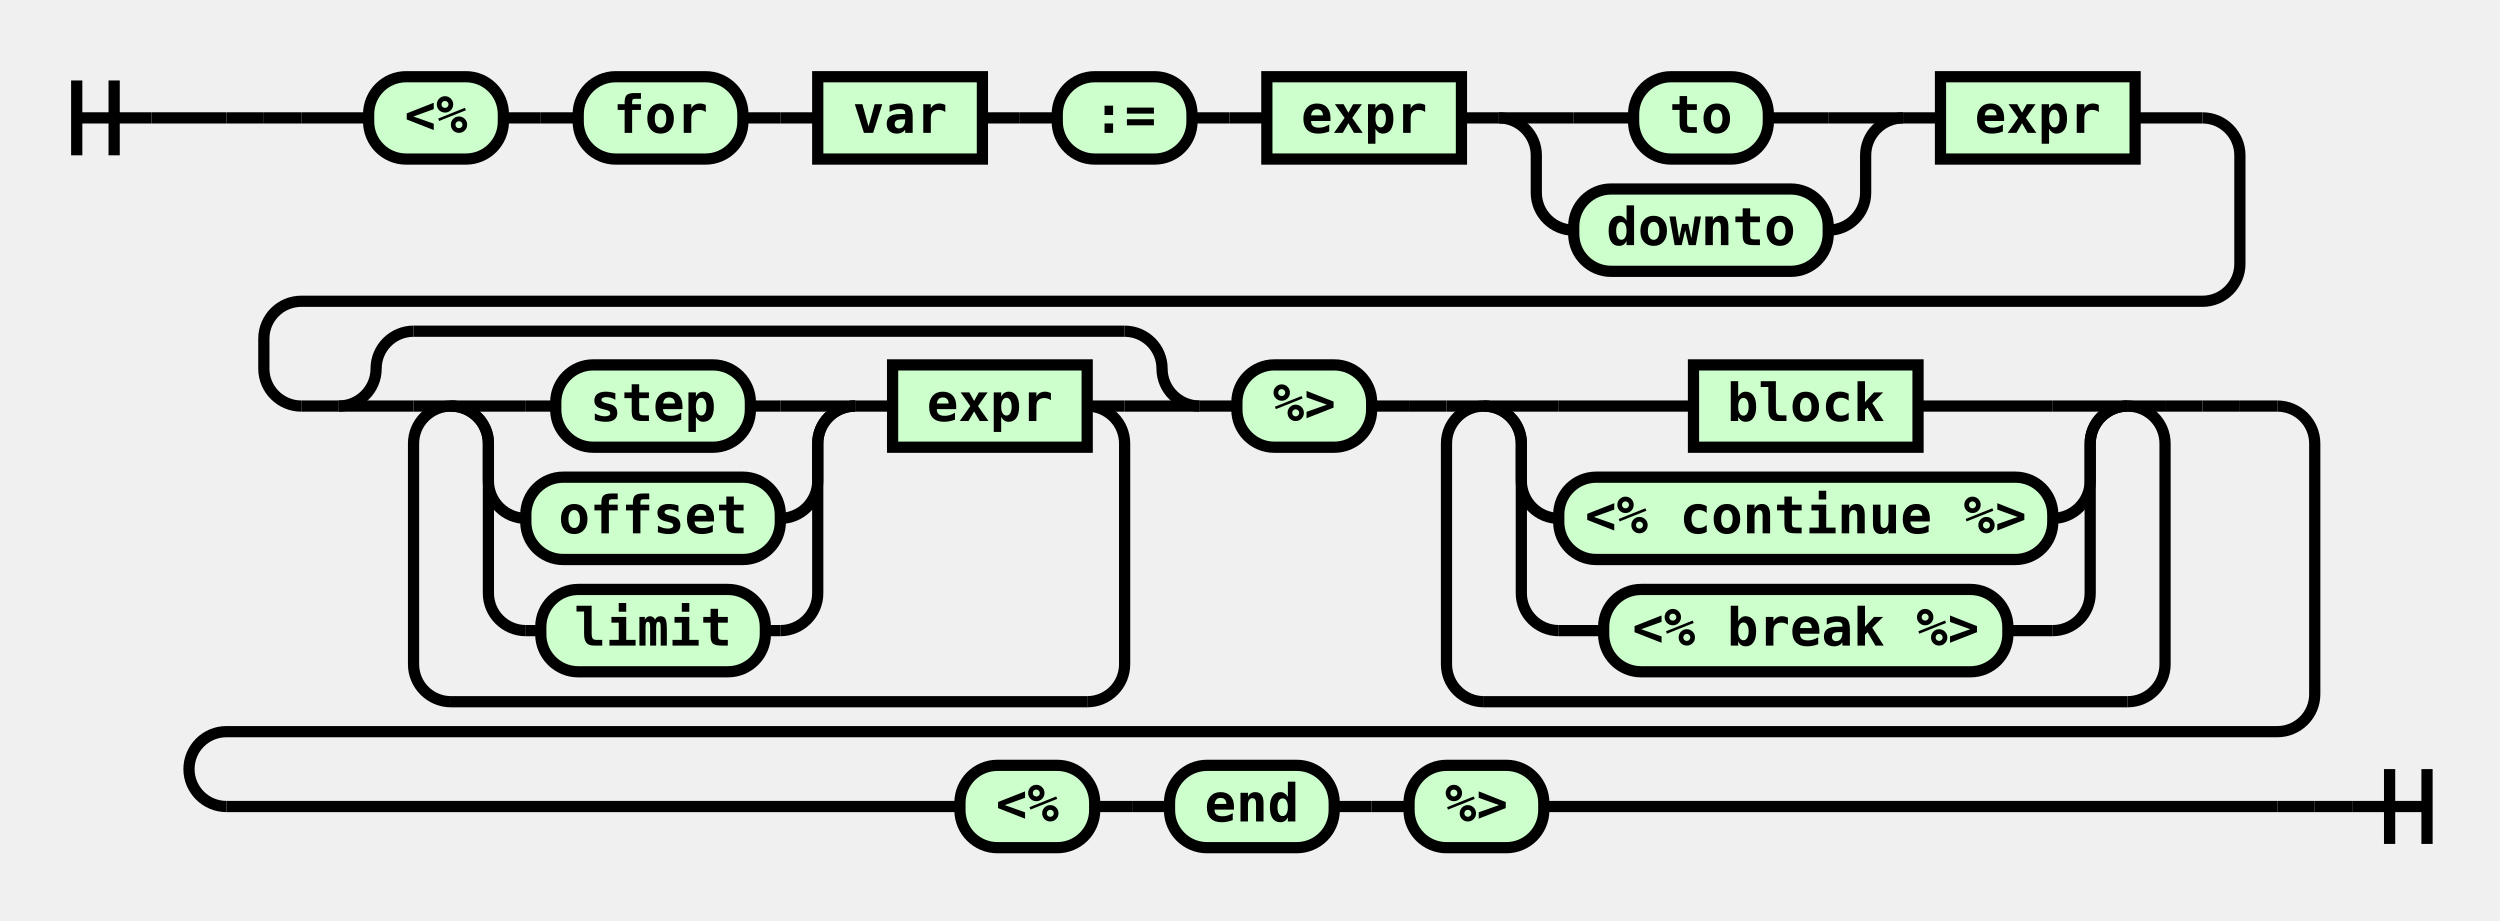
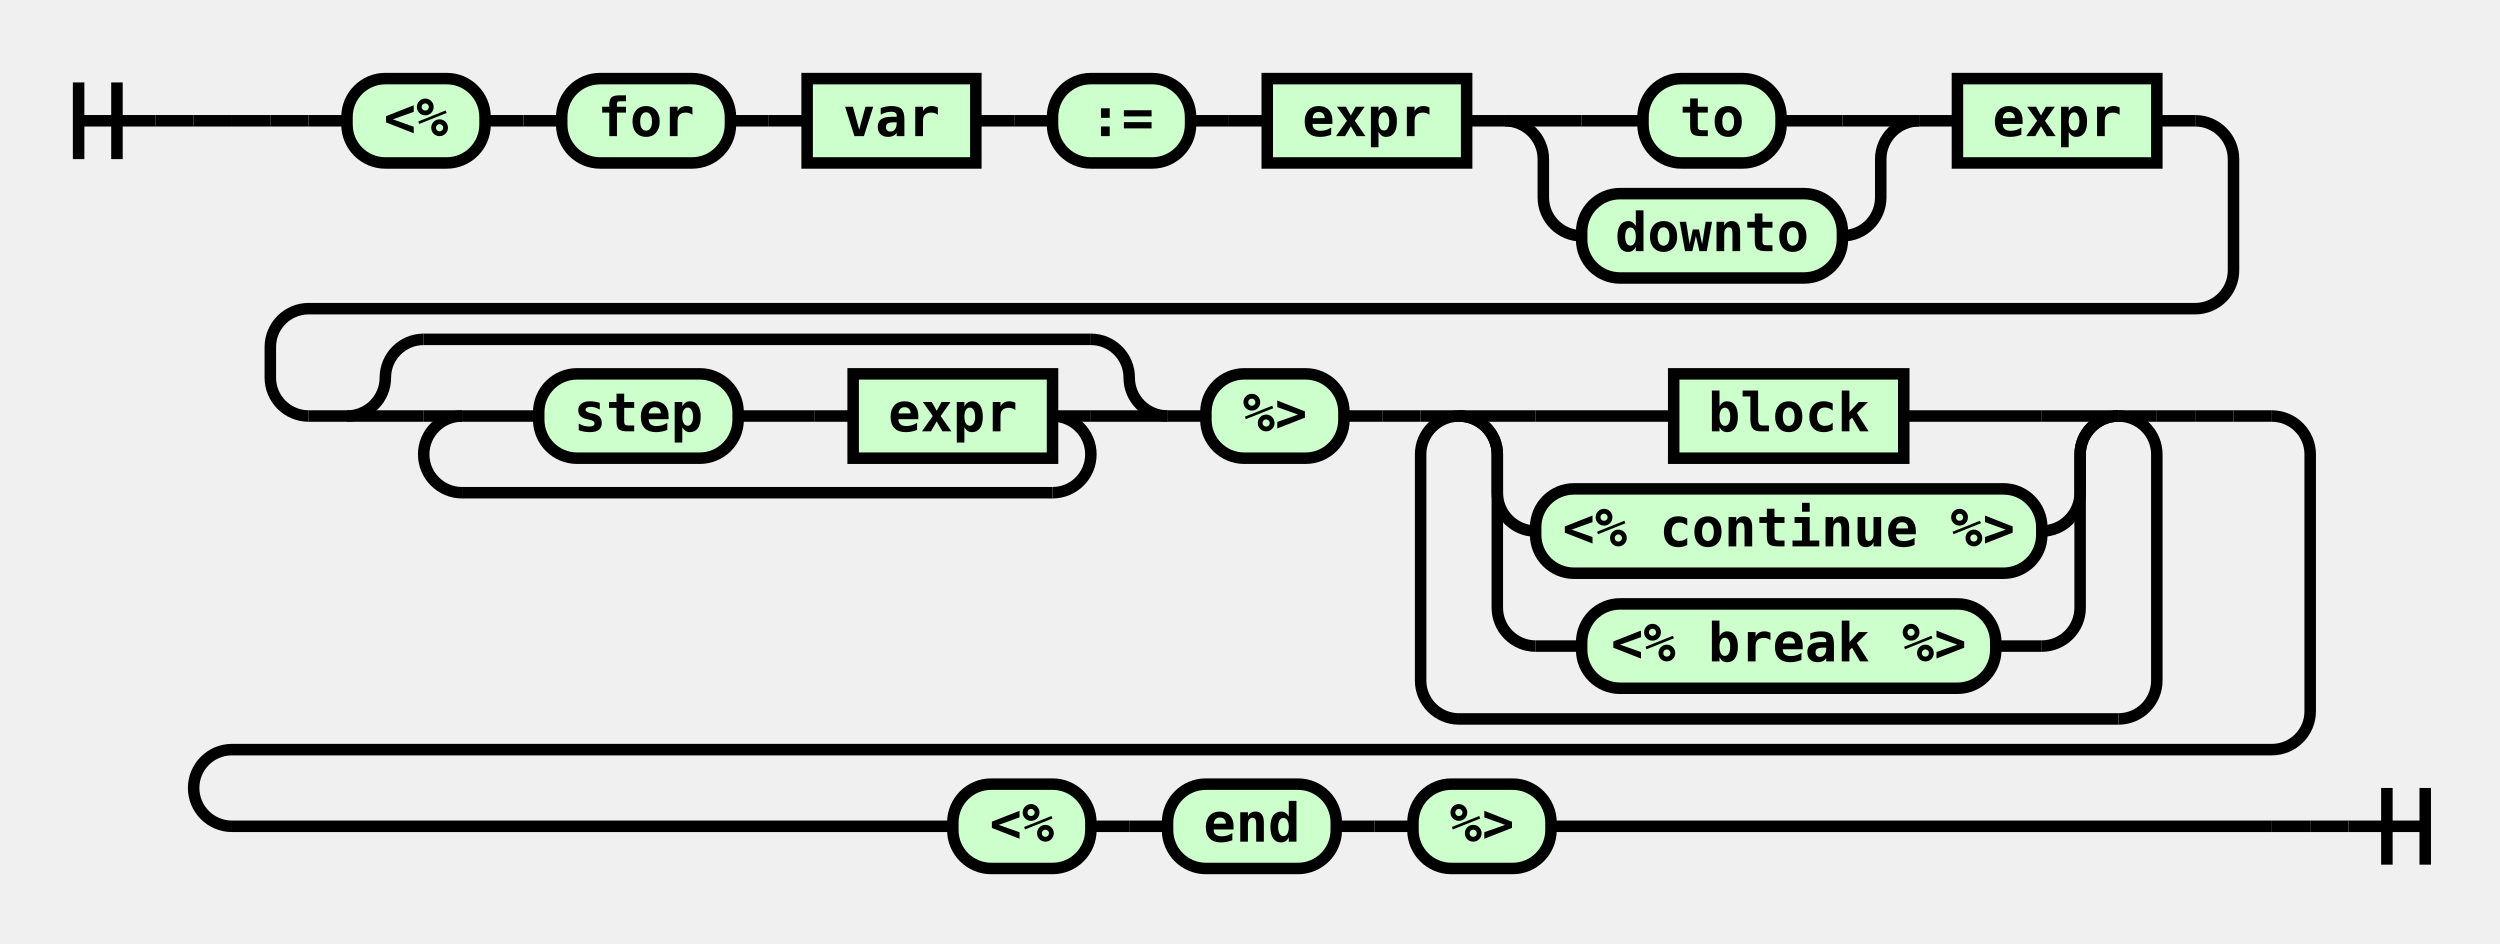
- <svg xmlns="http://www.w3.org/2000/svg" class="railroad-diagram" width="668" height="246" viewBox="0 0 668 246">
+ <svg xmlns="http://www.w3.org/2000/svg" class="railroad-diagram" width="652" height="246" viewBox="0 0 652 246">
  <g transform="translate(.5 .5)">
    <g>
      <path d="M20 21v20m10 -20v20m-10 -10h20" />
    </g>
    <path d="M40 31h10" />
    <g>
      <path d="M50 31h0" />
      <path d="M50 31h10" />
      <g>
        <path d="M60 31h10" />
        <path d="M70 31h10" />
        <g>
-           <path d="M80 31h18" />
-           <path d="M570 31h18" />
-           <g class="terminal ">
-             <path d="M98 31h0" />
-             <path d="M134 31h0" />
-             <rect x="98" y="20" width="36" height="22" rx="10" ry="10" />
-             <text x="116" y="35">&lt;%</text>
-           </g>
-           <path d="M134 31h10" />
-           <path d="M144 31h10" />
-           <g class="terminal ">
-             <path d="M154 31h0" />
-             <path d="M198 31h0" />
-             <rect x="154" y="20" width="44" height="22" rx="10" ry="10" />
-             <text x="176" y="35">for</text>
-           </g>
-           <path d="M198 31h10" />
-           <path d="M208 31h10" />
+           <path d="M80 31h10" />
+           <path d="M562 31h10" />
+           <g class="terminal ">
+             <path d="M90 31h0" />
+             <path d="M126 31h0" />
+             <rect x="90" y="20" width="36" height="22" rx="10" ry="10" />
+             <text x="108" y="35">&lt;%</text>
+           </g>
+           <path d="M126 31h10" />
+           <path d="M136 31h10" />
+           <g class="terminal ">
+             <path d="M146 31h0" />
+             <path d="M190 31h0" />
+             <rect x="146" y="20" width="44" height="22" rx="10" ry="10" />
+             <text x="168" y="35">for</text>
+           </g>
+           <path d="M190 31h10" />
+           <path d="M200 31h10" />
          <g class="non-terminal ">
-             <path d="M218 31h0" />
-             <path d="M262 31h0" />
-             <rect x="218" y="20" width="44" height="22" />
-             <text x="240" y="35">var</text>
-           </g>
-           <path d="M262 31h10" />
-           <path d="M272 31h10" />
-           <g class="terminal ">
-             <path d="M282 31h0" />
-             <path d="M318 31h0" />
-             <rect x="282" y="20" width="36" height="22" rx="10" ry="10" />
-             <text x="300" y="35">:=</text>
-           </g>
-           <path d="M318 31h10" />
-           <path d="M328 31h10" />
+             <path d="M210 31h0" />
+             <path d="M254 31h0" />
+             <rect x="210" y="20" width="44" height="22" />
+             <text x="232" y="35">var</text>
+           </g>
+           <path d="M254 31h10" />
+           <path d="M264 31h10" />
+           <g class="terminal ">
+             <path d="M274 31h0" />
+             <path d="M310 31h0" />
+             <rect x="274" y="20" width="36" height="22" rx="10" ry="10" />
+             <text x="292" y="35">:=</text>
+           </g>
+           <path d="M310 31h10" />
+           <path d="M320 31h10" />
          <g class="non-terminal ">
-             <path d="M338 31h0" />
-             <path d="M390 31h0" />
-             <rect x="338" y="20" width="52" height="22" />
-             <text x="364" y="35">expr</text>
-           </g>
-           <path d="M390 31h10" />
+             <path d="M330 31h0" />
+             <path d="M382 31h0" />
+             <rect x="330" y="20" width="52" height="22" />
+             <text x="356" y="35">expr</text>
+           </g>
+           <path d="M382 31h10" />
          <g>
-             <path d="M400 31h0" />
-             <path d="M508 31h0" />
-             <path d="M400 31h20" />
+             <path d="M392 31h0" />
+             <path d="M500 31h0" />
+             <path d="M392 31h20" />
            <g class="terminal ">
-               <path d="M420 31h16" />
-               <path d="M472 31h16" />
-               <rect x="436" y="20" width="36" height="22" rx="10" ry="10" />
-               <text x="454" y="35">to</text>
-             </g>
-             <path d="M488 31h20" />
-             <path d="M400 31a10 10 0 0 1 10 10v10a10 10 0 0 0 10 10" />
+               <path d="M412 31h16" />
+               <path d="M464 31h16" />
+               <rect x="428" y="20" width="36" height="22" rx="10" ry="10" />
+               <text x="446" y="35">to</text>
+             </g>
+             <path d="M480 31h20" />
+             <path d="M392 31a10 10 0 0 1 10 10v10a10 10 0 0 0 10 10" />
            <g class="terminal ">
-               <path d="M420 61h0" />
-               <path d="M488 61h0" />
-               <rect x="420" y="50" width="68" height="22" rx="10" ry="10" />
-               <text x="454" y="65">downto</text>
-             </g>
-             <path d="M488 61a10 10 0 0 0 10 -10v-10a10 10 0 0 1 10 -10" />
-           </g>
-           <path d="M508 31h10" />
+               <path d="M412 61h0" />
+               <path d="M480 61h0" />
+               <rect x="412" y="50" width="68" height="22" rx="10" ry="10" />
+               <text x="446" y="65">downto</text>
+             </g>
+             <path d="M480 61a10 10 0 0 0 10 -10v-10a10 10 0 0 1 10 -10" />
+           </g>
+           <path d="M500 31h10" />
          <g class="non-terminal ">
-             <path d="M518 31h0" />
-             <path d="M570 31h0" />
-             <rect x="518" y="20" width="52" height="22" />
-             <text x="544" y="35">expr</text>
-           </g>
-         </g>
-         <path d="M588 31a10 10 0 0 1 10 10v29a10 10 0 0 1 -10 10h-508a10 10 0 0 0 -10 10v8a10 10 0 0 0 10 10" />
+             <path d="M510 31h0" />
+             <path d="M562 31h0" />
+             <rect x="510" y="20" width="52" height="22" />
+             <text x="536" y="35">expr</text>
+           </g>
+         </g>
+         <path d="M572 31a10 10 0 0 1 10 10v29a10 10 0 0 1 -10 10h-492a10 10 0 0 0 -10 10v8a10 10 0 0 0 10 10" />
        <g>
          <path d="M80 108h10" />
-           <path d="M578 108h10" />
+           <path d="M562 108h10" />
          <g>
            <path d="M90 108h0" />
-             <path d="M320 108h0" />
+             <path d="M304 108h0" />
            <path d="M90 108a10 10 0 0 0 10 -10v0a10 10 0 0 1 10 -10" />
            <g>
-               <path d="M110 88h190" />
-             </g>
-             <path d="M300 88a10 10 0 0 1 10 10v0a10 10 0 0 0 10 10" />
+               <path d="M110 88h174" />
+             </g>
+             <path d="M284 88a10 10 0 0 1 10 10v0a10 10 0 0 0 10 10" />
            <path d="M90 108h20" />
            <g>
              <path d="M110 108h0" />
-               <path d="M300 108h0" />
+               <path d="M284 108h0" />
              <path d="M110 108h10" />
              <g>
                <path d="M120 108h0" />
-                 <path d="M290 108h0" />
+                 <path d="M274 108h0" />
                <g>
                  <path d="M120 108h0" />
-                   <path d="M228 108h0" />
+                   <path d="M212 108h0" />
                  <path d="M120 108h20" />
                  <g class="terminal ">
-                     <path d="M140 108h8" />
-                     <path d="M200 108h8" />
-                     <rect x="148" y="97" width="52" height="22" rx="10" ry="10" />
-                     <text x="174" y="112">step</text>
+                     <path d="M140 108h0" />
+                     <path d="M192 108h0" />
+                     <rect x="140" y="97" width="52" height="22" rx="10" ry="10" />
+                     <text x="166" y="112">step</text>
                  </g>
-                   <path d="M208 108h20" />
-                   <path d="M120 108a10 10 0 0 1 10 10v10a10 10 0 0 0 10 10" />
-                   <g class="terminal ">
-                     <path d="M140 138h0" />
-                     <path d="M208 138h0" />
-                     <rect x="140" y="127" width="68" height="22" rx="10" ry="10" />
-                     <text x="174" y="142">offset</text>
-                   </g>
-                   <path d="M208 138a10 10 0 0 0 10 -10v-10a10 10 0 0 1 10 -10" />
-                   <path d="M120 108a10 10 0 0 1 10 10v40a10 10 0 0 0 10 10" />
-                   <g class="terminal ">
-                     <path d="M140 168h4" />
-                     <path d="M204 168h4" />
-                     <rect x="144" y="157" width="60" height="22" rx="10" ry="10" />
-                     <text x="174" y="172">limit</text>
-                   </g>
-                   <path d="M208 168a10 10 0 0 0 10 -10v-40a10 10 0 0 1 10 -10" />
+                   <path d="M192 108h20" />
                </g>
-                 <path d="M228 108h10" />
+                 <path d="M212 108h10" />
                <g class="non-terminal ">
-                   <path d="M238 108h0" />
-                   <path d="M290 108h0" />
-                   <rect x="238" y="97" width="52" height="22" />
-                   <text x="264" y="112">expr</text>
+                   <path d="M222 108h0" />
+                   <path d="M274 108h0" />
+                   <rect x="222" y="97" width="52" height="22" />
+                   <text x="248" y="112">expr</text>
                </g>
              </g>
-               <path d="M290 108h10" />
-               <path d="M120 108a10 10 0 0 0 -10 10v59a10 10 0 0 0 10 10" />
+               <path d="M274 108h10" />
+               <path d="M120 108a10 10 0 0 0 -10 10v0a10 10 0 0 0 10 10" />
              <g>
-                 <path d="M120 187h170" />
-               </g>
-               <path d="M290 187a10 10 0 0 0 10 -10v-59a10 10 0 0 0 -10 -10" />
-             </g>
-             <path d="M300 108h20" />
-           </g>
-           <path d="M320 108h10" />
-           <g class="terminal ">
-             <path d="M330 108h0" />
-             <path d="M366 108h0" />
-             <rect x="330" y="97" width="36" height="22" rx="10" ry="10" />
-             <text x="348" y="112">%&gt;</text>
-           </g>
-           <path d="M366 108h10" />
-           <path d="M376 108h10" />
+                 <path d="M120 128h154" />
+               </g>
+               <path d="M274 128a10 10 0 0 0 10 -10v0a10 10 0 0 0 -10 -10" />
+             </g>
+             <path d="M284 108h20" />
+           </g>
+           <path d="M304 108h10" />
+           <g class="terminal ">
+             <path d="M314 108h0" />
+             <path d="M350 108h0" />
+             <rect x="314" y="97" width="36" height="22" rx="10" ry="10" />
+             <text x="332" y="112">%&gt;</text>
+           </g>
+           <path d="M350 108h10" />
+           <path d="M360 108h10" />
          <g>
-             <path d="M386 108h0" />
-             <path d="M578 108h0" />
-             <path d="M386 108h10" />
-             <g>
-               <path d="M396 108h0" />
-               <path d="M568 108h0" />
-               <path d="M396 108h20" />
+             <path d="M370 108h0" />
+             <path d="M562 108h0" />
+             <path d="M370 108h10" />
+             <g>
+               <path d="M380 108h0" />
+               <path d="M552 108h0" />
+               <path d="M380 108h20" />
              <g class="non-terminal ">
-                 <path d="M416 108h36" />
-                 <path d="M512 108h36" />
-                 <rect x="452" y="97" width="60" height="22" />
-                 <text x="482" y="112">block</text>
-               </g>
-               <path d="M548 108h20" />
-               <path d="M396 108a10 10 0 0 1 10 10v10a10 10 0 0 0 10 10" />
+                 <path d="M400 108h36" />
+                 <path d="M496 108h36" />
+                 <rect x="436" y="97" width="60" height="22" />
+                 <text x="466" y="112">block</text>
+               </g>
+               <path d="M532 108h20" />
+               <path d="M380 108a10 10 0 0 1 10 10v10a10 10 0 0 0 10 10" />
              <g class="terminal ">
-                 <path d="M416 138h0" />
-                 <path d="M548 138h0" />
-                 <rect x="416" y="127" width="132" height="22" rx="10" ry="10" />
-                 <text x="482" y="142">&lt;% continue %&gt;</text>
-               </g>
-               <path d="M548 138a10 10 0 0 0 10 -10v-10a10 10 0 0 1 10 -10" />
-               <path d="M396 108a10 10 0 0 1 10 10v40a10 10 0 0 0 10 10" />
+                 <path d="M400 138h0" />
+                 <path d="M532 138h0" />
+                 <rect x="400" y="127" width="132" height="22" rx="10" ry="10" />
+                 <text x="466" y="142">&lt;% continue %&gt;</text>
+               </g>
+               <path d="M532 138a10 10 0 0 0 10 -10v-10a10 10 0 0 1 10 -10" />
+               <path d="M380 108a10 10 0 0 1 10 10v40a10 10 0 0 0 10 10" />
              <g class="terminal ">
-                 <path d="M416 168h12" />
-                 <path d="M536 168h12" />
-                 <rect x="428" y="157" width="108" height="22" rx="10" ry="10" />
-                 <text x="482" y="172">&lt;% break %&gt;</text>
-               </g>
-               <path d="M548 168a10 10 0 0 0 10 -10v-40a10 10 0 0 1 10 -10" />
-             </g>
-             <path d="M568 108h10" />
-             <path d="M396 108a10 10 0 0 0 -10 10v59a10 10 0 0 0 10 10" />
-             <g>
-               <path d="M396 187h172" />
-             </g>
-             <path d="M568 187a10 10 0 0 0 10 -10v-59a10 10 0 0 0 -10 -10" />
-           </g>
-         </g>
-         <path d="M588 108h10" />
-         <path d="M598 108h10" />
+                 <path d="M400 168h12" />
+                 <path d="M520 168h12" />
+                 <rect x="412" y="157" width="108" height="22" rx="10" ry="10" />
+                 <text x="466" y="172">&lt;% break %&gt;</text>
+               </g>
+               <path d="M532 168a10 10 0 0 0 10 -10v-40a10 10 0 0 1 10 -10" />
+             </g>
+             <path d="M552 108h10" />
+             <path d="M380 108a10 10 0 0 0 -10 10v59a10 10 0 0 0 10 10" />
+             <g>
+               <path d="M380 187h172" />
+             </g>
+             <path d="M552 187a10 10 0 0 0 10 -10v-59a10 10 0 0 0 -10 -10" />
+           </g>
+         </g>
+         <path d="M572 108h10" />
+         <path d="M582 108h10" />
      </g>
-       <path d="M608 108a10 10 0 0 1 10 10v67a10 10 0 0 1 -10 10h-548a10 10 0 0 0 -10 10v0a10 10 0 0 0 10 10" />
+       <path d="M592 108a10 10 0 0 1 10 10v67a10 10 0 0 1 -10 10h-532a10 10 0 0 0 -10 10v0a10 10 0 0 0 10 10" />
      <g>
-         <path d="M60 215h196" />
-         <path d="M412 215h196" />
+         <path d="M60 215h188" />
+         <path d="M404 215h188" />
        <g class="terminal ">
-           <path d="M256 215h0" />
-           <path d="M292 215h0" />
-           <rect x="256" y="204" width="36" height="22" rx="10" ry="10" />
-           <text x="274" y="219">&lt;%</text>
-         </g>
-         <path d="M292 215h10" />
-         <path d="M302 215h10" />
+           <path d="M248 215h0" />
+           <path d="M284 215h0" />
+           <rect x="248" y="204" width="36" height="22" rx="10" ry="10" />
+           <text x="266" y="219">&lt;%</text>
+         </g>
+         <path d="M284 215h10" />
+         <path d="M294 215h10" />
        <g class="terminal ">
-           <path d="M312 215h0" />
-           <path d="M356 215h0" />
-           <rect x="312" y="204" width="44" height="22" rx="10" ry="10" />
-           <text x="334" y="219">end</text>
-         </g>
-         <path d="M356 215h10" />
-         <path d="M366 215h10" />
+           <path d="M304 215h0" />
+           <path d="M348 215h0" />
+           <rect x="304" y="204" width="44" height="22" rx="10" ry="10" />
+           <text x="326" y="219">end</text>
+         </g>
+         <path d="M348 215h10" />
+         <path d="M358 215h10" />
        <g class="terminal ">
-           <path d="M376 215h0" />
-           <path d="M412 215h0" />
-           <rect x="376" y="204" width="36" height="22" rx="10" ry="10" />
-           <text x="394" y="219">%&gt;</text>
+           <path d="M368 215h0" />
+           <path d="M404 215h0" />
+           <rect x="368" y="204" width="36" height="22" rx="10" ry="10" />
+           <text x="386" y="219">%&gt;</text>
        </g>
      </g>
-       <path d="M608 215h10" />
-       <path d="M618 215h0" />
+       <path d="M592 215h10" />
+       <path d="M602 215h0" />
    </g>
-     <path d="M618 215h10" />
-     <path d="M 628 215 h 20 m -10 -10 v 20 m 10 -20 v 20" />
+     <path d="M602 215h10" />
+     <path d="M 612 215 h 20 m -10 -10 v 20 m 10 -20 v 20" />
  </g>
  <style>
	svg {
		background-color: hsl(30,20%,95%);
	}
	path {
		stroke-width: 3;
		stroke: black;
		fill: rgba(0,0,0,0);
	}
	text {
		font: bold 14px monospace;
		text-anchor: middle;
		white-space: pre;
	}
	text.diagram-text {
		font-size: 12px;
	}
	text.diagram-arrow {
		font-size: 16px;
	}
	text.label {
		text-anchor: start;
	}
	text.comment {
		font: italic 12px monospace;
	}
	g.non-terminal text {
		/*font-style: italic;*/
	}
	rect {
		stroke-width: 3;
		stroke: black;
		fill: hsl(120,100%,90%);
	}
	rect.group-box {
		stroke: gray;
		stroke-dasharray: 10 5;
		fill: none;
	}
	path.diagram-text {
		stroke-width: 3;
		stroke: black;
		fill: white;
		cursor: help;
	}
	g.diagram-text:hover path.diagram-text {
		fill: #eee;
	}</style>
</svg>
